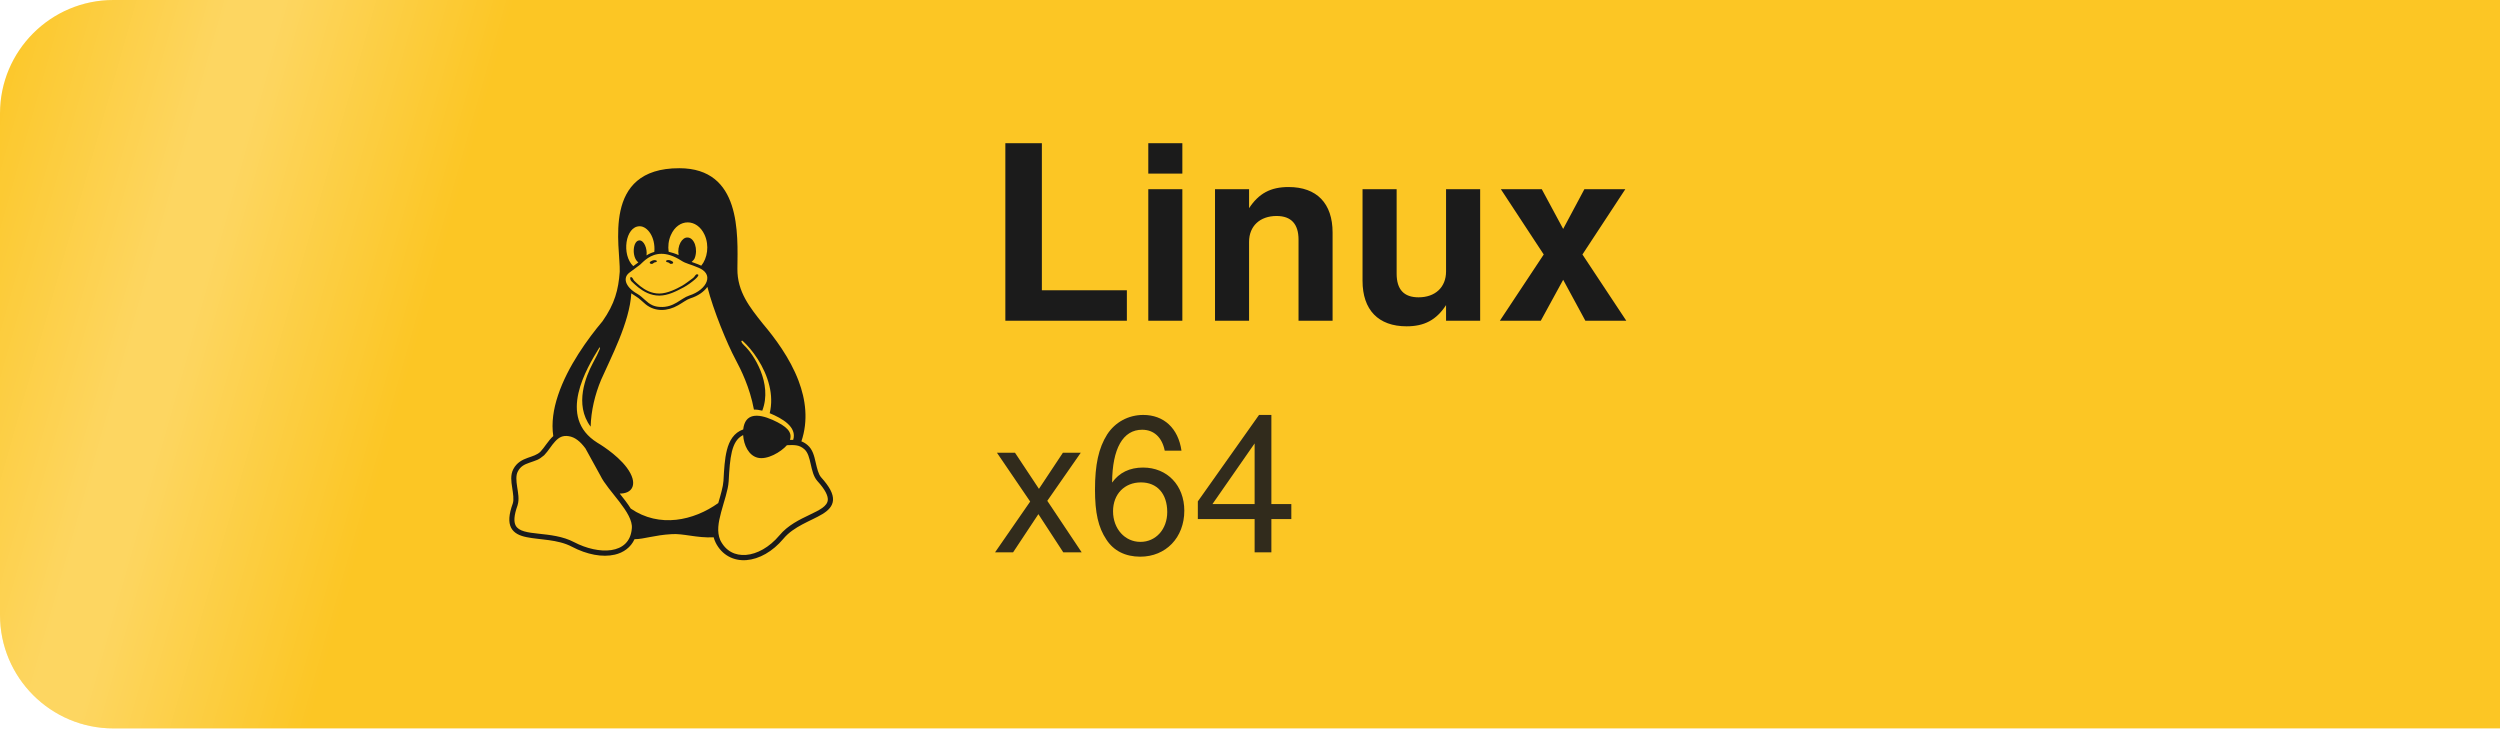
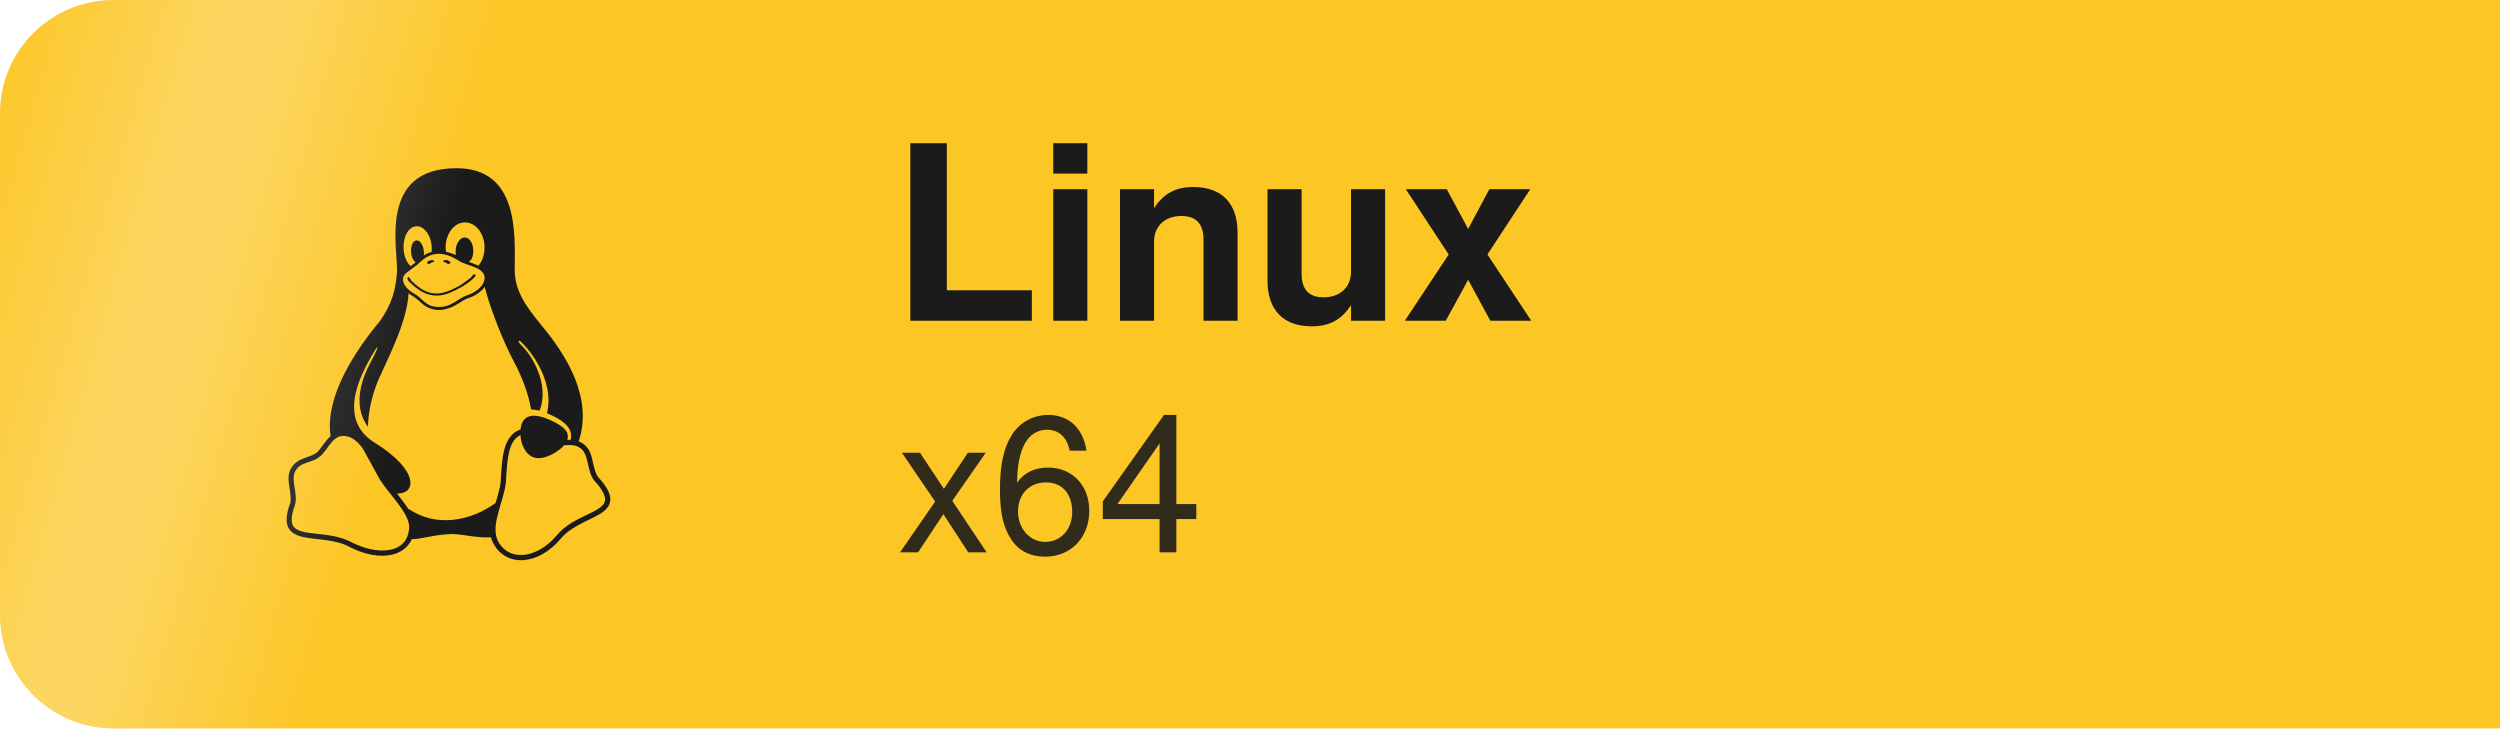
<svg xmlns="http://www.w3.org/2000/svg" viewBox="0 0 841.9 245.3" width="841.9" height="245.3" role="img" aria-label="Download for Linux">
  <defs>
    <clipPath id="edge">
      <path d="M38.2,0 H841.9 V245.3 H38.2 A38.2,38.2 0 0 1 0,207.1 V38.2 A38.2,38.2 0 0 1 38.2,0 Z" />
    </clipPath>
    <linearGradient id="sheen" x1="0" y1="0" x2="1" y2="0">
      <stop offset="0" stop-color="#fff" stop-opacity="0" />
      <stop offset="0.45" stop-color="#fff" stop-opacity="0.28" />
      <stop offset="0.55" stop-color="#fff" stop-opacity="0.28" />
      <stop offset="1" stop-color="#fff" stop-opacity="0" />
    </linearGradient>
  </defs>
  <style>
    @keyframes pass {
      0%       { transform: translateX(-278.4px); }
      10.50%   { transform: translateX(1120.3px); }
      100%     { transform: translateX(1120.3px); }
    }
-     .band { animation: pass 10.13s linear 1.733s infinite backwards; }
+     .band { animation: pass 10.13s linear 4.504s infinite backwards; }
    @media (prefers-reduced-motion: reduce) {
      .band { animation: none; opacity: 0; }
    }
  </style>
  <path d="M38.2,0 H841.9 V245.3 H38.2 A38.2,38.2 0 0 1 0,207.1 V38.2 A38.2,38.2 0 0 1 38.2,0 Z" fill="#fcc624" />
-   <g transform="translate(168.25 56.65) scale(0.25781)" fill="#1b1b1b">
+   <g transform="translate(93.25 56.65) scale(0.25781)" fill="#1b1b1b">
    <path d="M220.8 123.3c1 .5 1.8 1.7 3 1.7 1.1 0 2.8-.4 2.9-1.5.2-1.4-1.9-2.3-3.2-2.9-1.7-.7-3.9-1-5.5-.1-.4.2-.8.7-.6 1.1.3 1.3 2.3 1.1 3.4 1.7zm-21.9 1.7c1.2 0 2-1.2 3-1.7 1.1-.6 3.1-.4 3.5-1.6.2-.4-.2-.9-.6-1.1-1.6-.9-3.8-.6-5.5.1-1.3.6-3.4 1.5-3.2 2.9.1 1 1.8 1.5 2.8 1.4zM420 403.8c-3.6-4-5.3-11.6-7.2-19.7-1.8-8.1-3.9-16.8-10.5-22.4-1.3-1.1-2.6-2.1-4-2.9-1.3-.8-2.7-1.5-4.1-2 9.2-27.3 5.6-54.5-3.7-79.1-11.4-30.1-31.3-56.4-46.5-74.4-17.1-21.5-33.7-41.9-33.4-72C311.1 85.4 315.7.1 234.8 0 132.4-.2 158 103.4 156.9 135.2c-1.7 23.4-6.4 41.8-22.5 64.7-18.9 22.5-45.5 58.8-58.1 96.7-6 17.9-8.8 36.1-6.2 53.3-6.5 5.8-11.4 14.7-16.6 20.2-4.2 4.3-10.3 5.9-17 8.3s-14 6-18.5 14.5c-2.1 3.9-2.8 8.1-2.8 12.4 0 3.9.6 7.9 1.2 11.8 1.2 8.1 2.5 15.7.8 20.8-5.2 14.4-5.9 24.4-2.2 31.7 3.8 7.3 11.4 10.5 20.1 12.3 17.3 3.6 40.8 2.7 59.3 12.5 19.8 10.4 39.9 14.1 55.9 10.4 11.6-2.6 21.1-9.6 25.9-20.2 12.5-.1 26.3-5.4 48.3-6.6 14.9-1.2 33.6 5.3 55.1 4.1.6 2.3 1.4 4.6 2.5 6.7v.1c8.3 16.7 23.8 24.3 40.3 23 16.6-1.3 34.1-11 48.3-27.9 13.6-16.4 36-23.2 50.9-32.2 7.4-4.5 13.4-10.1 13.9-18.3.4-8.2-4.4-17.3-15.5-29.7zM223.7 87.3c9.8-22.2 34.2-21.8 44-.4 6.5 14.2 3.6 30.9-4.3 40.4-1.6-.8-5.9-2.6-12.6-4.9 1.1-1.2 3.1-2.7 3.9-4.6 4.8-11.8-.2-27-9.1-27.3-7.3-.5-13.9 10.8-11.8 23-4.1-2-9.4-3.5-13-4.4-1-6.9-.3-14.6 2.9-21.8zM183 75.8c10.1 0 20.8 14.2 19.1 33.5-3.5 1-7.1 2.5-10.2 4.6 1.2-8.9-3.3-20.1-9.6-19.6-8.4.7-9.8 21.2-1.8 28.1 1 .8 1.9-.2-5.9 5.5-15.6-14.6-10.5-52.1 8.4-52.1zm-13.6 60.7c6.2-4.6 13.6-10 14.1-10.5 4.7-4.4 13.5-14.2 27.9-14.2 7.1 0 15.6 2.3 25.9 8.9 6.3 4.1 11.3 4.4 22.6 9.3 8.4 3.5 13.7 9.7 10.5 18.2-2.6 7.1-11 14.4-22.7 18.1-11.1 3.6-19.8 16-38.2 14.9-3.9-.2-7-1-9.6-2.1-8-3.5-12.2-10.4-20-15-8.6-4.8-13.2-10.4-14.7-15.3-1.4-4.9 0-9 4.2-12.3zm3.3 334c-2.7 35.1-43.9 34.4-75.3 18-29.9-15.8-68.6-6.5-76.5-21.9-2.4-4.7-2.4-12.7 2.6-26.4v-.2c2.4-7.6.6-16-.6-23.9-1.2-7.8-1.8-15 .9-20 3.5-6.7 8.5-9.1 14.8-11.3 10.3-3.7 11.8-3.4 19.6-9.9 5.5-5.7 9.5-12.9 14.3-18 5.1-5.5 10-8.1 17.7-6.9 8.1 1.2 15.1 6.8 21.9 16l19.6 35.6c9.5 19.9 43.1 48.4 41 68.9zm-1.4-25.9c-4.1-6.6-9.6-13.6-14.4-19.6 7.1 0 14.2-2.2 16.7-8.9 2.3-6.2 0-14.9-7.4-24.9-13.5-18.2-38.3-32.5-38.3-32.5-13.5-8.4-21.1-18.7-24.6-29.9s-3-23.3-.3-35.2c5.2-22.9 18.6-45.2 27.2-59.2 2.3-1.7.8 3.2-8.7 20.8-8.5 16.1-24.4 53.3-2.6 82.4.6-20.7 5.5-41.8 13.8-61.5 12-27.4 37.3-74.9 39.3-112.7 1.1.8 4.6 3.2 6.2 4.1 4.6 2.7 8.1 6.7 12.6 10.3 12.4 10 28.5 9.2 42.4 1.2 6.2-3.5 11.2-7.5 15.9-9 9.9-3.1 17.8-8.6 22.3-15 7.7 30.4 25.7 74.3 37.2 95.7 6.1 11.4 18.3 35.5 23.6 64.6 3.3-.1 7 .4 10.9 1.4 13.8-35.7-11.7-74.2-23.3-84.9-4.7-4.6-4.9-6.6-2.6-6.5 12.6 11.2 29.2 33.7 35.2 59 2.8 11.6 3.3 23.7.4 35.7 16.4 6.8 35.9 17.9 30.7 34.8-2.2-.1-3.2 0-4.2 0 3.2-10.1-3.9-17.6-22.8-26.1-19.6-8.6-36-8.6-38.3 12.5-12.1 4.2-18.3 14.7-21.4 27.3-2.8 11.2-3.6 24.7-4.4 39.9-.5 7.7-3.6 18-6.8 29-32.1 22.9-76.7 32.9-114.3 7.2zm257.4-11.5c-.9 16.8-41.2 19.9-63.2 46.5-13.2 15.7-29.4 24.4-43.6 25.5s-26.5-4.8-33.7-19.3c-4.7-11.1-2.4-23.1 1.1-36.3 3.7-14.2 9.2-28.8 9.9-40.6.8-15.2 1.7-28.5 4.2-38.7 2.6-10.3 6.6-17.2 13.7-21.1.3-.2.7-.3 1-.5.8 13.2 7.3 26.6 18.8 29.5 12.6 3.3 30.7-7.5 38.4-16.3 9-.3 15.7-.9 22.6 5.1 9.9 8.5 7.1 30.3 17.1 41.6 10.6 11.6 14 19.5 13.7 24.6zM173.3 148.7c2 1.9 4.7 4.5 8 7.1 6.6 5.2 15.8 10.6 27.3 10.6 11.6 0 22.5-5.9 31.8-10.8 4.9-2.6 10.9-7 14.8-10.4s5.9-6.3 3.1-6.6-2.6 2.6-6 5.1c-4.4 3.2-9.7 7.4-13.9 9.8-7.4 4.2-19.5 10.2-29.9 10.2s-18.7-4.8-24.9-9.7c-3.1-2.5-5.7-5-7.7-6.9-1.5-1.4-1.9-4.6-4.3-4.9-1.4-.1-1.8 3.7 1.7 6.5z" />
  </g>
-   <text x="332" y="108" font-family="-apple-system, BlinkMacSystemFont, 'Segoe UI', Helvetica, Arial, sans-serif" font-size="82" font-weight="700" fill="#1b1b1b">Linux</text>
-   <text x="334" y="186" font-family="-apple-system, BlinkMacSystemFont, 'Segoe UI', Helvetica, Arial, sans-serif" font-size="64" font-weight="400" fill="#1b1b1b" fill-opacity="0.9">x64</text>
+   <text x="300" y="108" font-family="-apple-system, BlinkMacSystemFont, 'Segoe UI', Helvetica, Arial, sans-serif" font-size="82" font-weight="700" fill="#1b1b1b">Linux</text>
+   <text x="302" y="186" font-family="-apple-system, BlinkMacSystemFont, 'Segoe UI', Helvetica, Arial, sans-serif" font-size="64" font-weight="400" fill="#1b1b1b" fill-opacity="0.9">x64</text>
  <g clip-path="url(#edge)">
    <g class="band">
      <rect x="0" y="-60" width="173.6" height="365.3" fill="url(#sheen)" transform="skewX(-16)" />
    </g>
  </g>
</svg>
